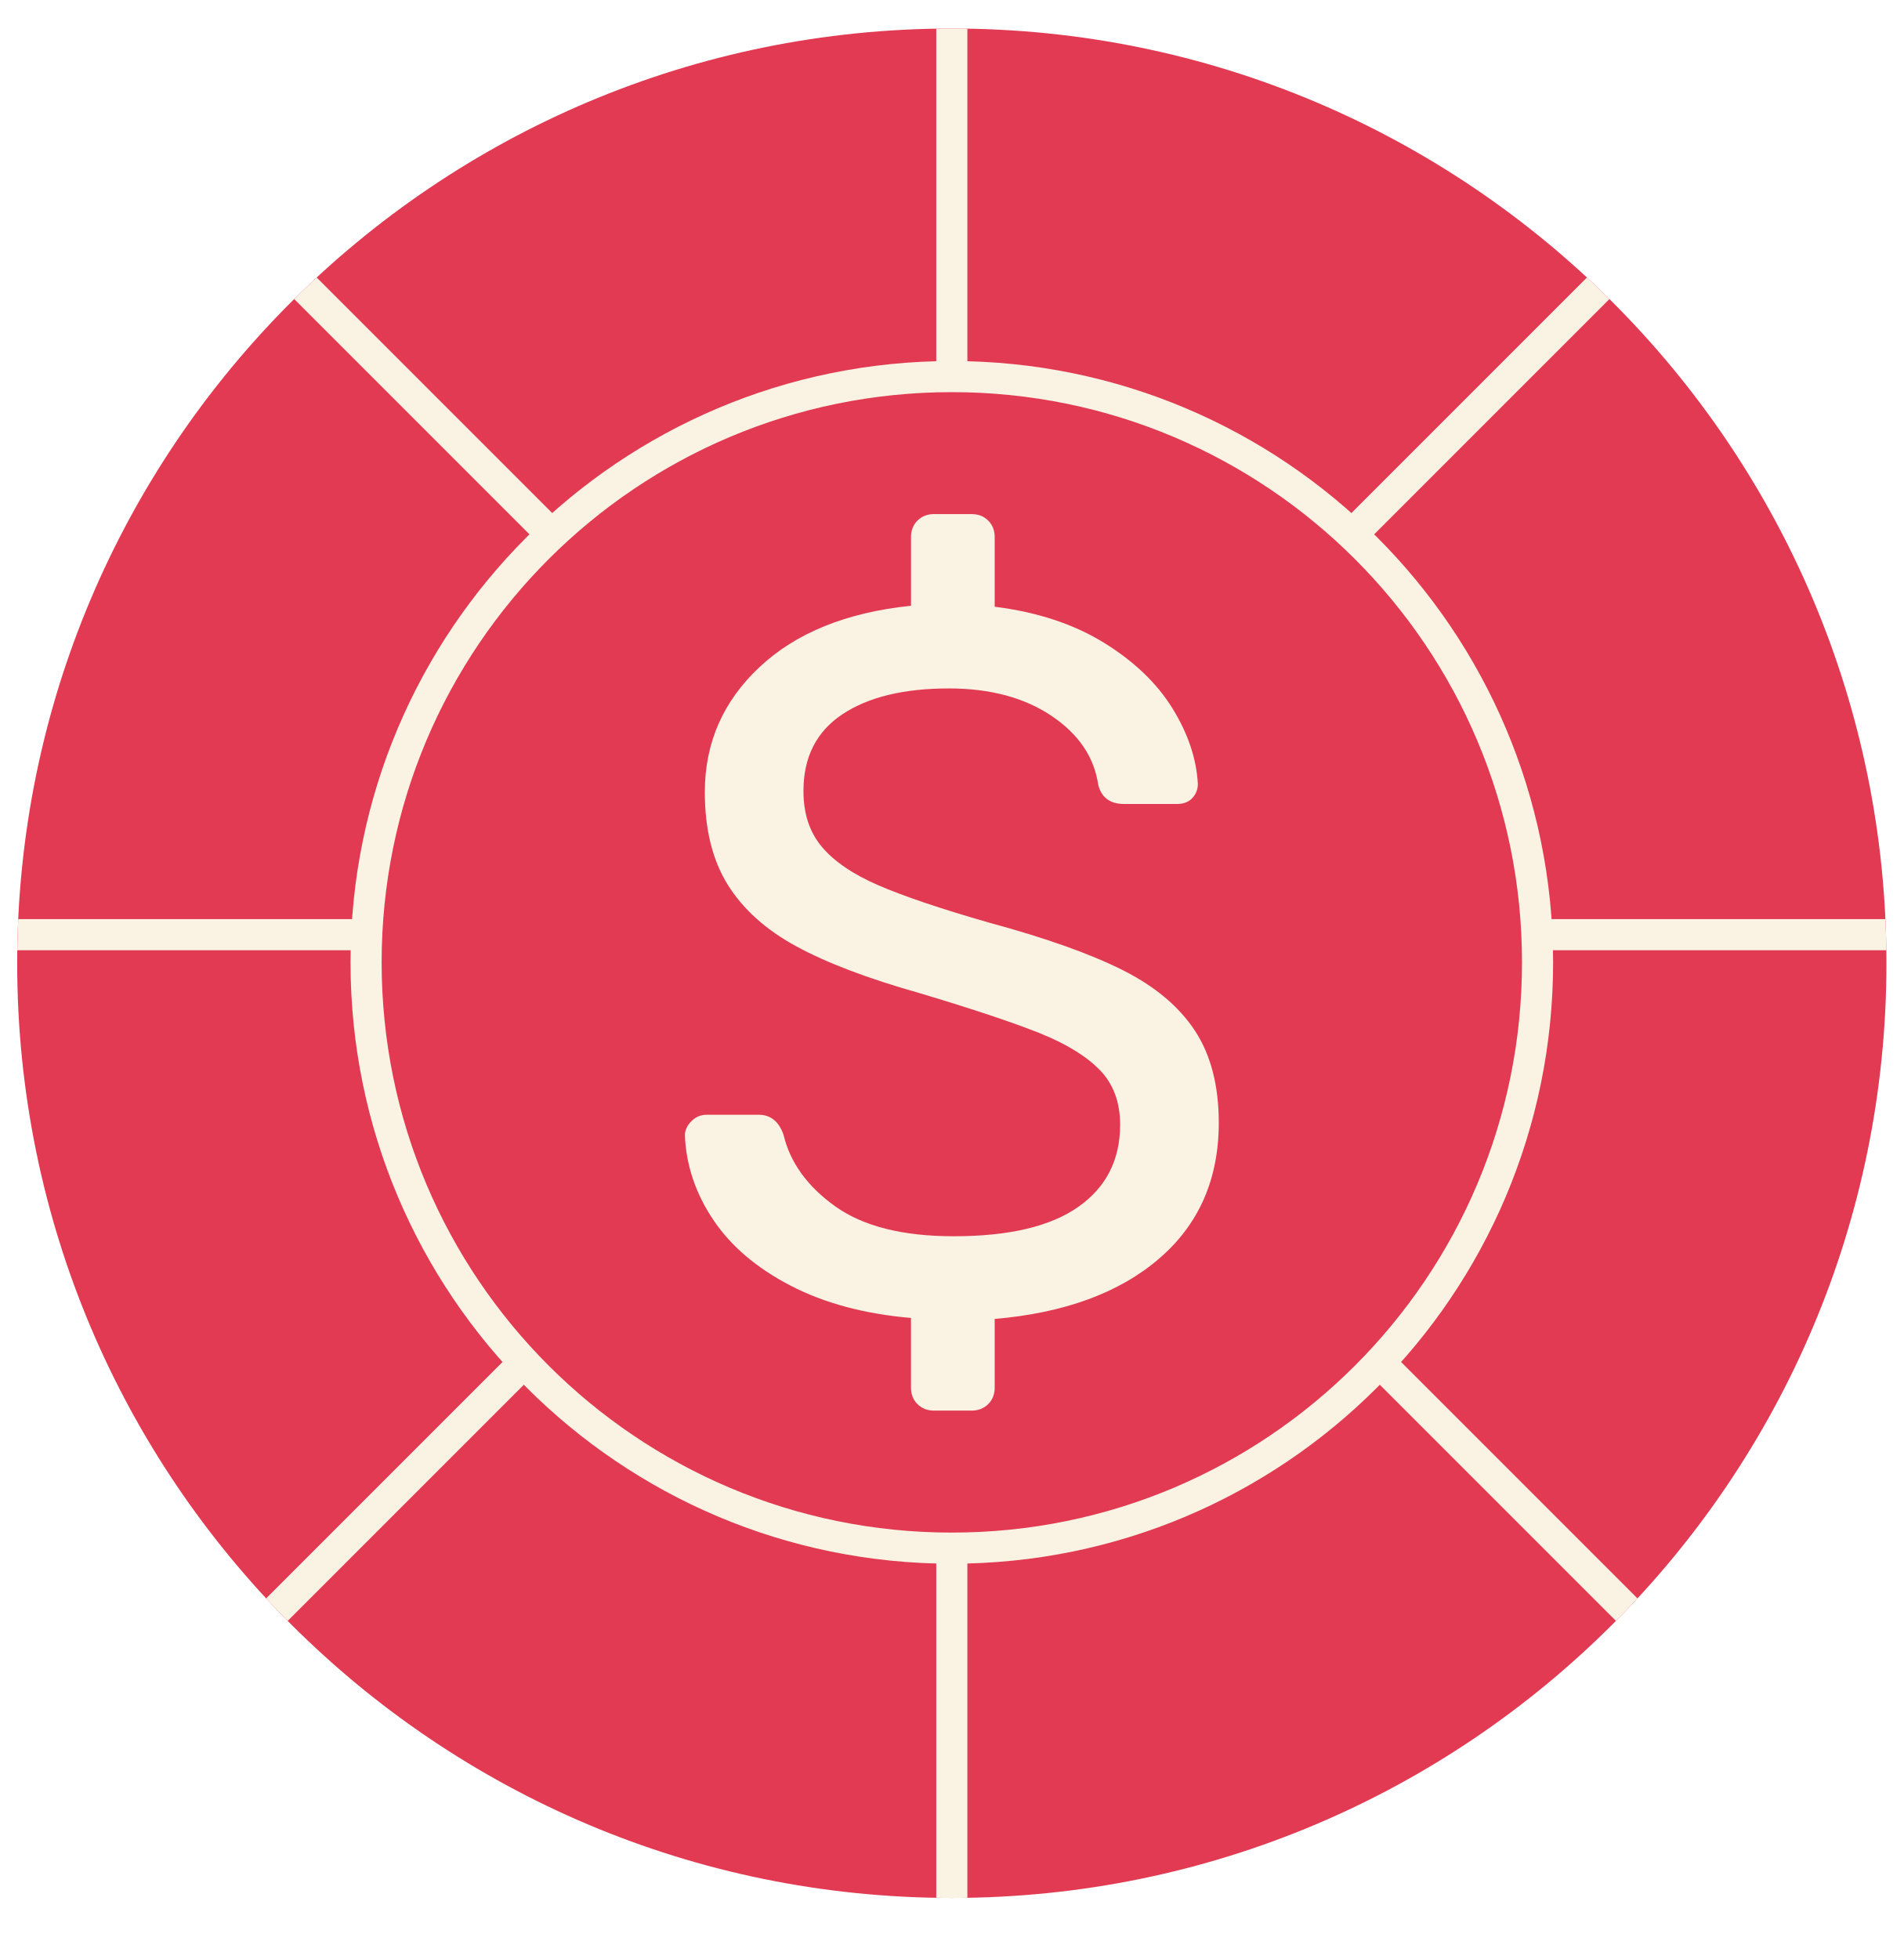
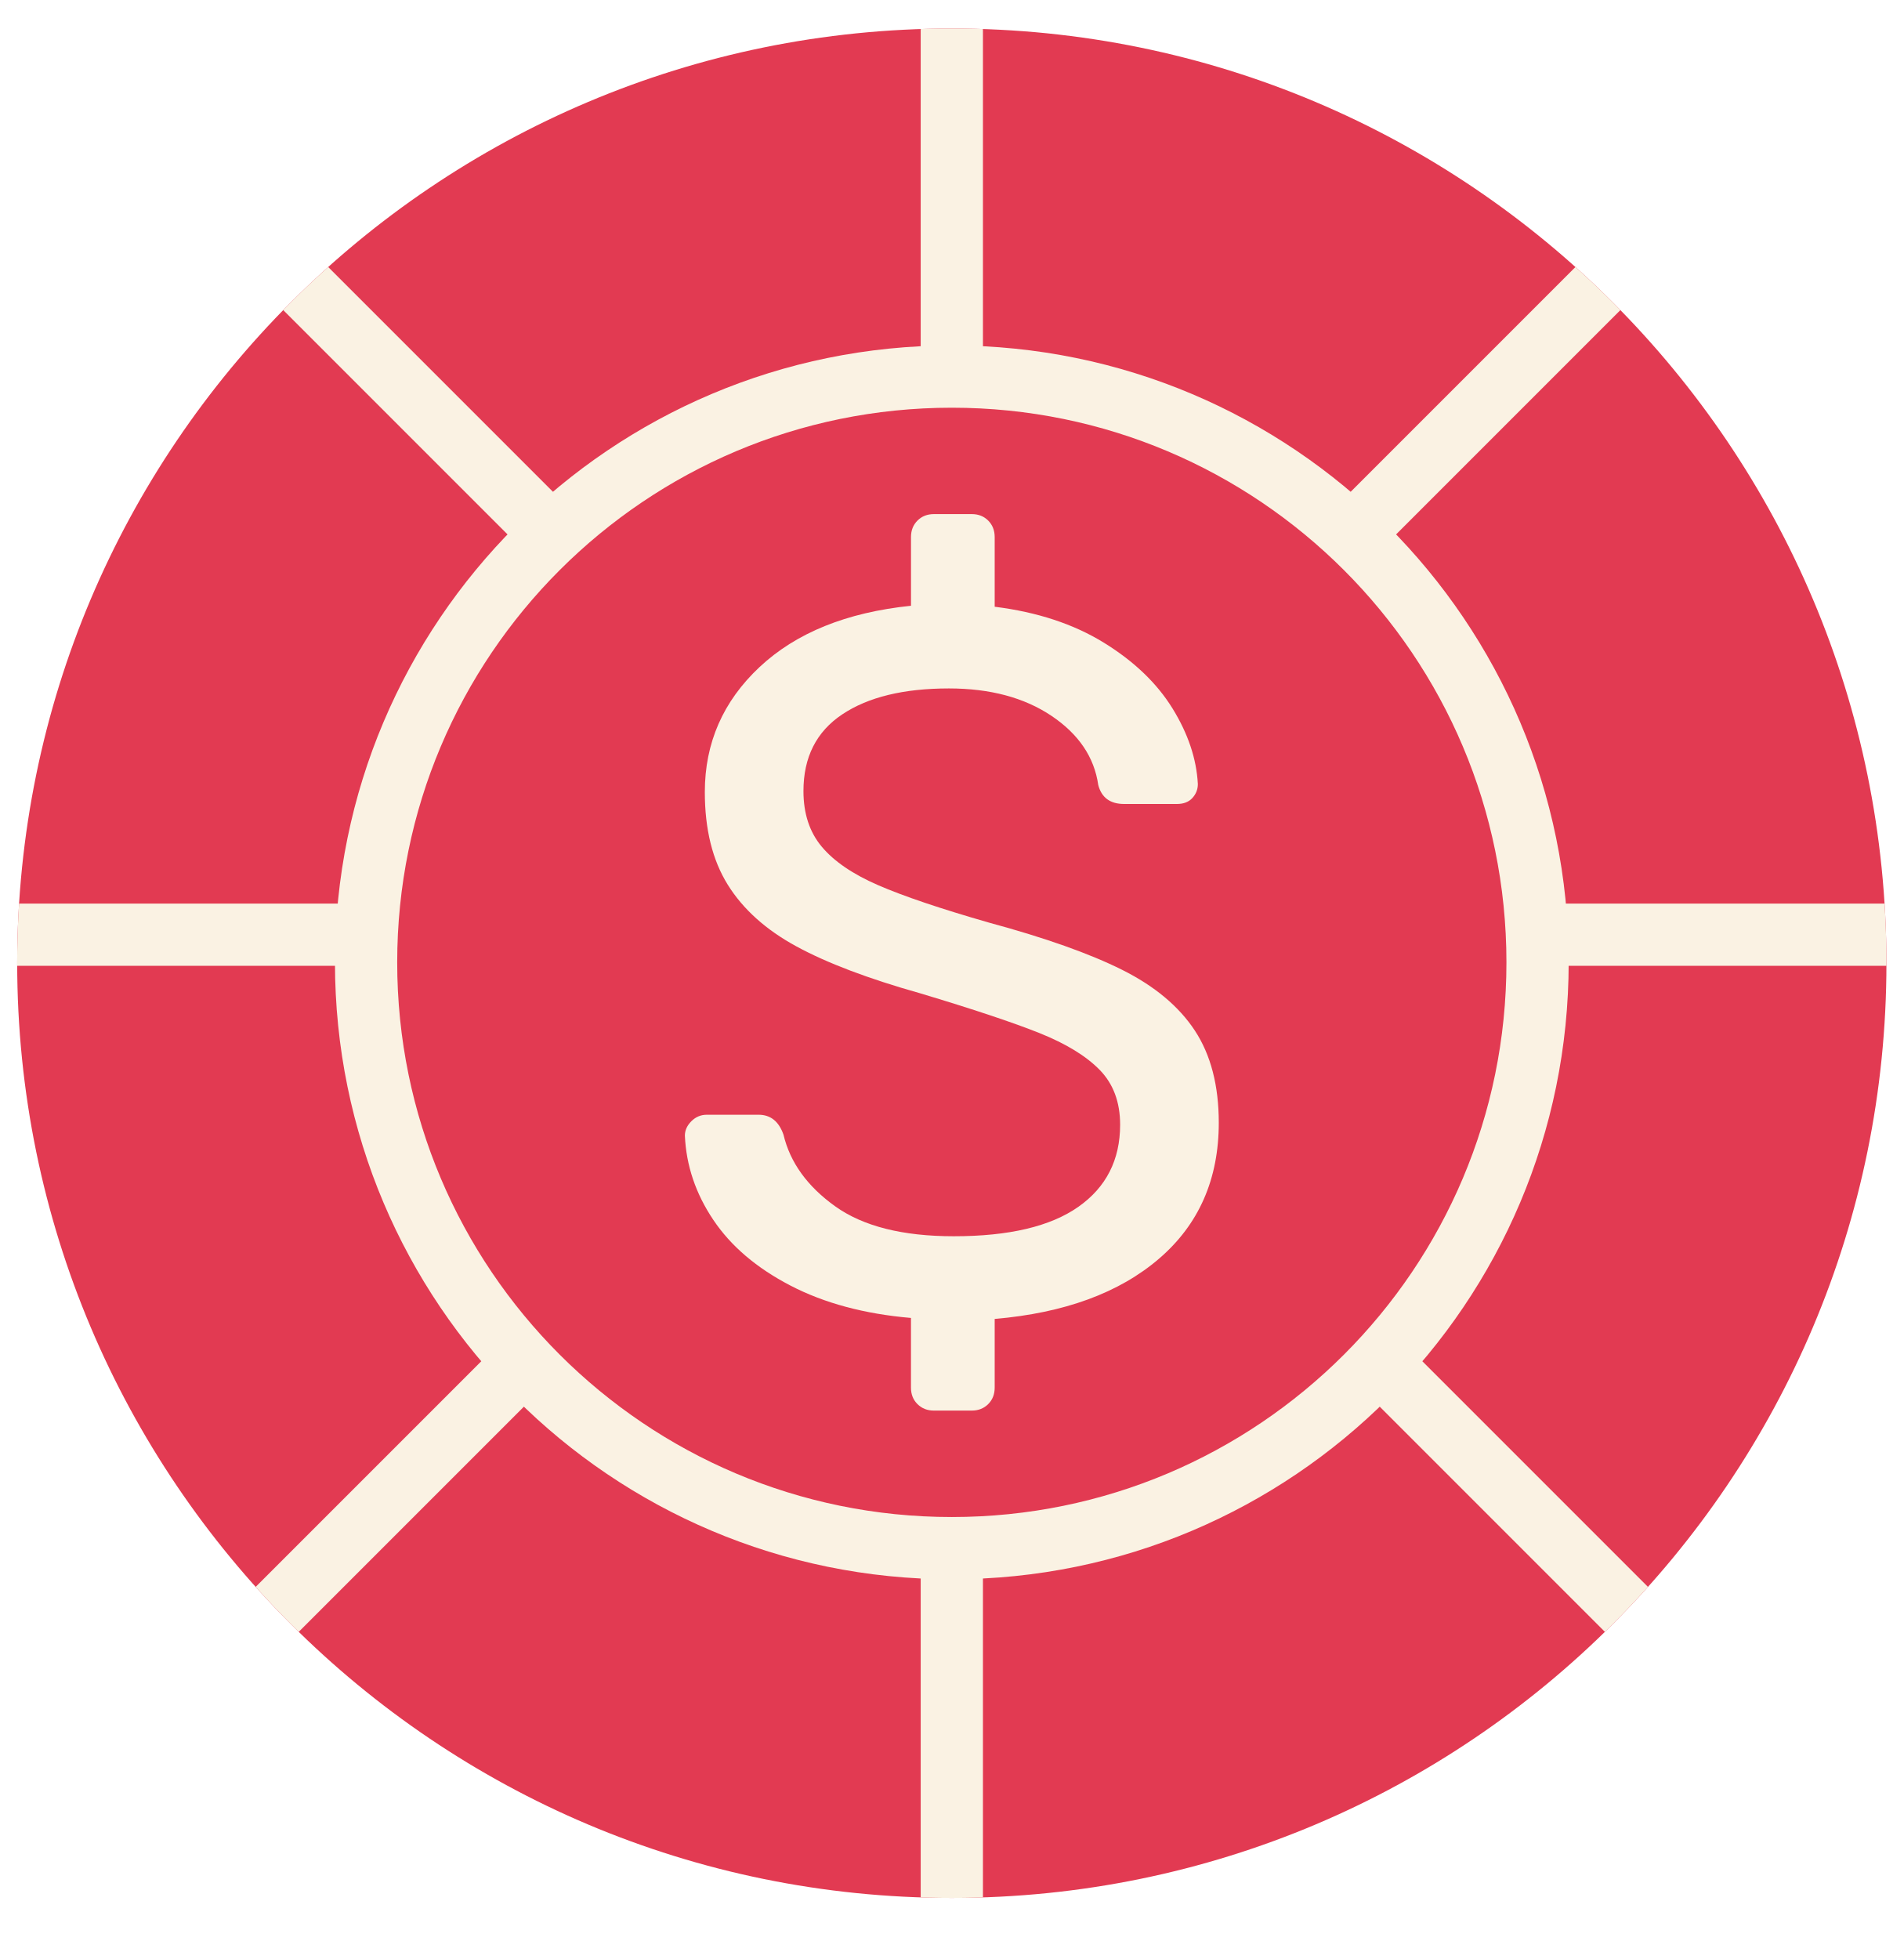
<svg xmlns="http://www.w3.org/2000/svg" id="a" width="734.05" height="755.33" viewBox="0 0 734.05 755.33">
  <defs>
    <clipPath id="b">
      <circle cx="367.02" cy="371.39" r="360.39" fill="none" />
    </clipPath>
  </defs>
  <circle cx="367.02" cy="371.39" r="360.39" fill="#e23a52" />
  <g clip-path="url(#b)">
-     <path d="M85.33,642.08l116.74-116.74M621.85,105.56l-100.55,100.55M112.19,105.56l100.62,100.62m446.8,446.8l-128.83-128.83M367.02,0V142.22m0,454.69v158.42M2.48,360.39H141.16m592.88,0h-141.16m-225.86-215.19c-124.74,0-225.86,101.12-225.86,225.86s101.12,225.86,225.86,225.86,225.86-101.12,225.86-225.86-101.12-225.86-225.86-225.86Z" fill="none" stroke="#faf2e3" stroke-miterlimit="10" stroke-width="12" />
+     <path d="M85.33,642.08l116.74-116.74M621.85,105.56l-100.55,100.55M112.19,105.56l100.62,100.62m446.8,446.8l-128.83-128.83M367.02,0V142.22m0,454.69v158.42M2.48,360.39H141.16m592.88,0h-141.16m-225.86-215.19c-124.74,0-225.86,101.12-225.86,225.86s101.12,225.86,225.86,225.86,225.86-101.12,225.86-225.86-101.12-225.86-225.86-225.86Z" fill="none" stroke="#faf2e3" stroke-miterlimit="10" stroke-width="24" />
  </g>
  <path d="M353.77,541.38c-1.67-1.67-2.5-3.78-2.5-6.34v-26.88c-17.92-1.54-33.41-5.69-46.47-12.48-13.06-6.78-22.98-15.23-29.76-25.35-6.79-10.11-10.44-20.93-10.95-32.45,0-2.05,.83-3.9,2.5-5.57,1.66-1.66,3.65-2.5,5.95-2.5h19.97c4.61,0,7.81,2.56,9.6,7.68,2.56,10.75,9.22,19.97,19.97,27.65,10.75,7.68,25.98,11.52,45.7,11.52,21.25,0,37.25-3.77,48.01-11.33,10.75-7.55,16.13-18.11,16.13-31.68,0-8.7-2.63-15.75-7.87-21.12-5.25-5.38-13-10.11-23.23-14.21-10.24-4.09-25.61-9.22-46.09-15.36-19.97-5.63-35.85-11.65-47.62-18.05-11.78-6.4-20.61-14.34-26.5-23.81-5.89-9.47-8.83-21.37-8.83-35.72,0-18.94,7.04-35.01,21.12-48.2,14.08-13.18,33.54-21.06,58.38-23.62v-26.5c0-2.56,.83-4.67,2.5-6.34,1.66-1.66,3.77-2.5,6.34-2.5h14.59c2.56,0,4.67,.83,6.34,2.5,1.66,1.67,2.5,3.78,2.5,6.34v26.88c16.38,2.05,30.4,6.66,42.05,13.83,11.65,7.17,20.48,15.62,26.5,25.35,6.01,9.73,9.28,19.46,9.79,29.19,0,2.05-.71,3.84-2.11,5.38-1.41,1.54-3.4,2.3-5.95,2.3h-20.35c-5.38,0-8.71-2.43-9.99-7.3-1.54-10.75-7.56-19.65-18.05-26.69-10.5-7.04-23.69-10.56-39.56-10.56-17.41,0-31.11,3.33-41.09,9.99-9.99,6.66-14.98,16.51-14.98,29.57,0,8.71,2.36,15.88,7.1,21.51,4.73,5.63,11.97,10.56,21.7,14.79,9.73,4.22,23.94,9.03,42.63,14.4,21.76,5.89,38.92,11.97,51.46,18.24,12.54,6.28,21.89,14.08,28.04,23.43,6.14,9.35,9.22,21.19,9.22,35.52,0,21.76-7.68,39.24-23.04,52.42-15.36,13.19-36.48,20.93-63.37,23.23v26.5c0,2.56-.83,4.67-2.5,6.34-1.67,1.66-3.78,2.5-6.34,2.5h-14.59c-2.56,0-4.67-.83-6.34-2.5Z" fill="#faf2e3" />
</svg>
